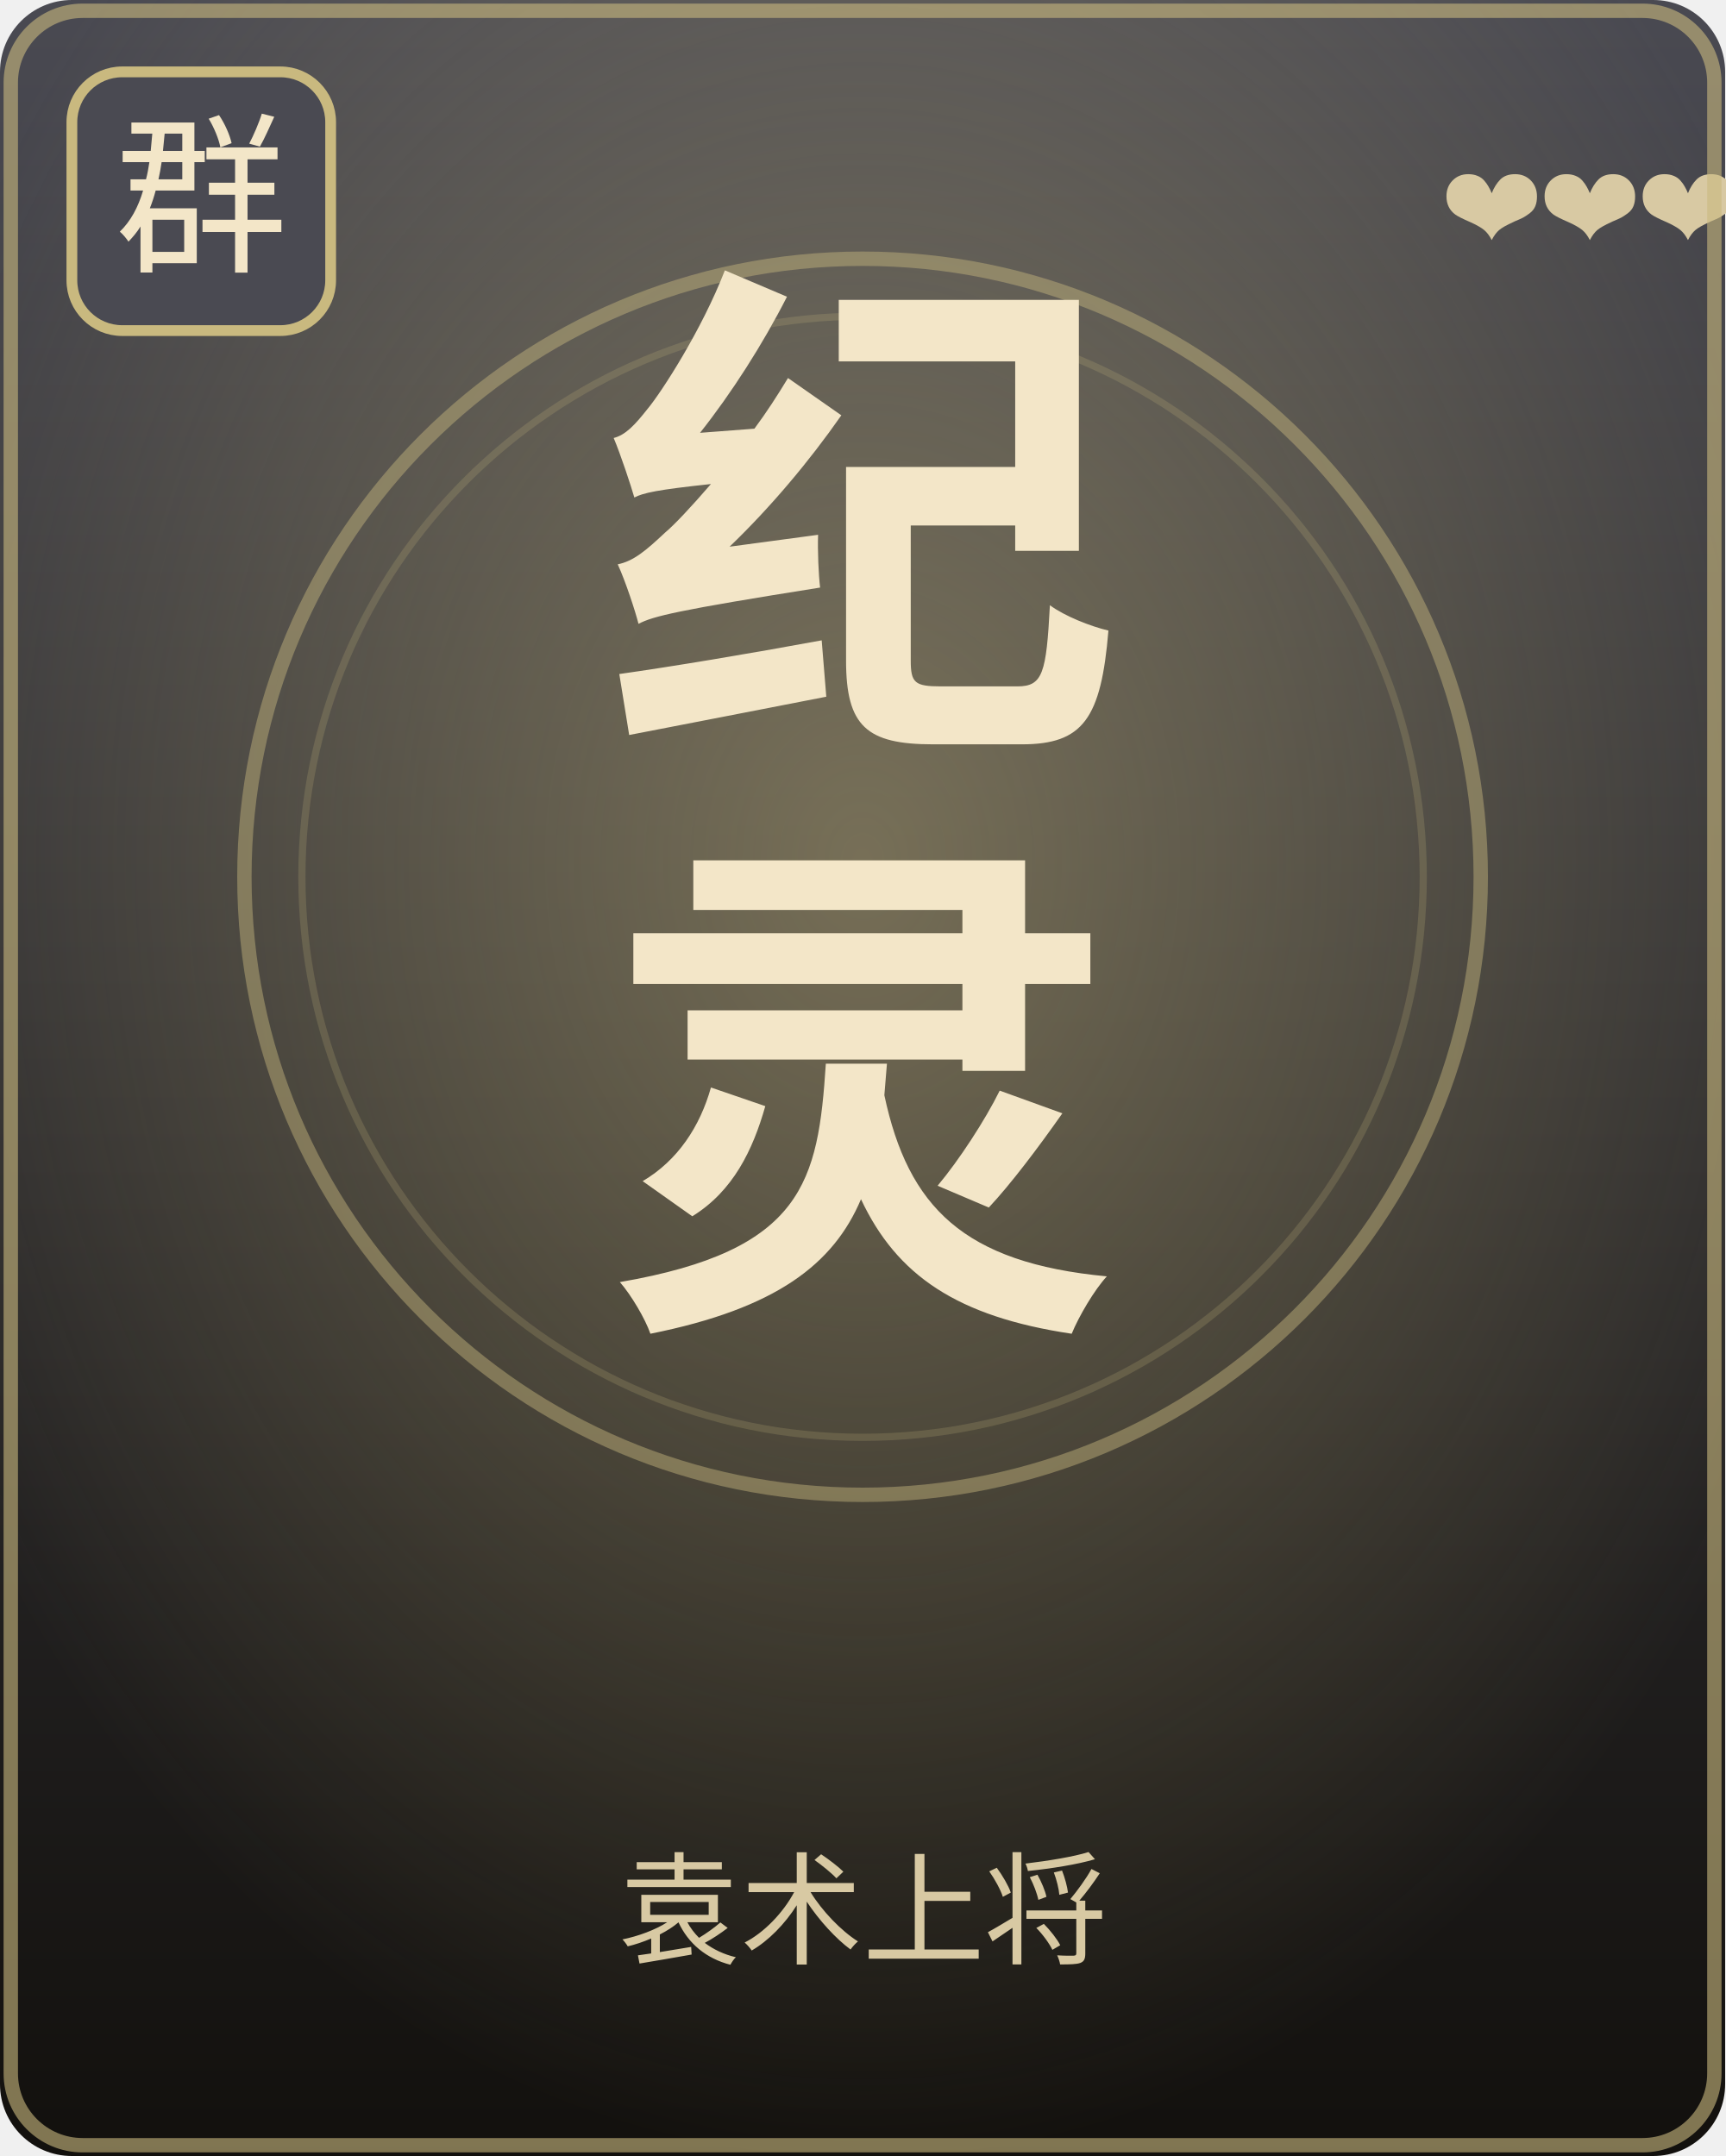
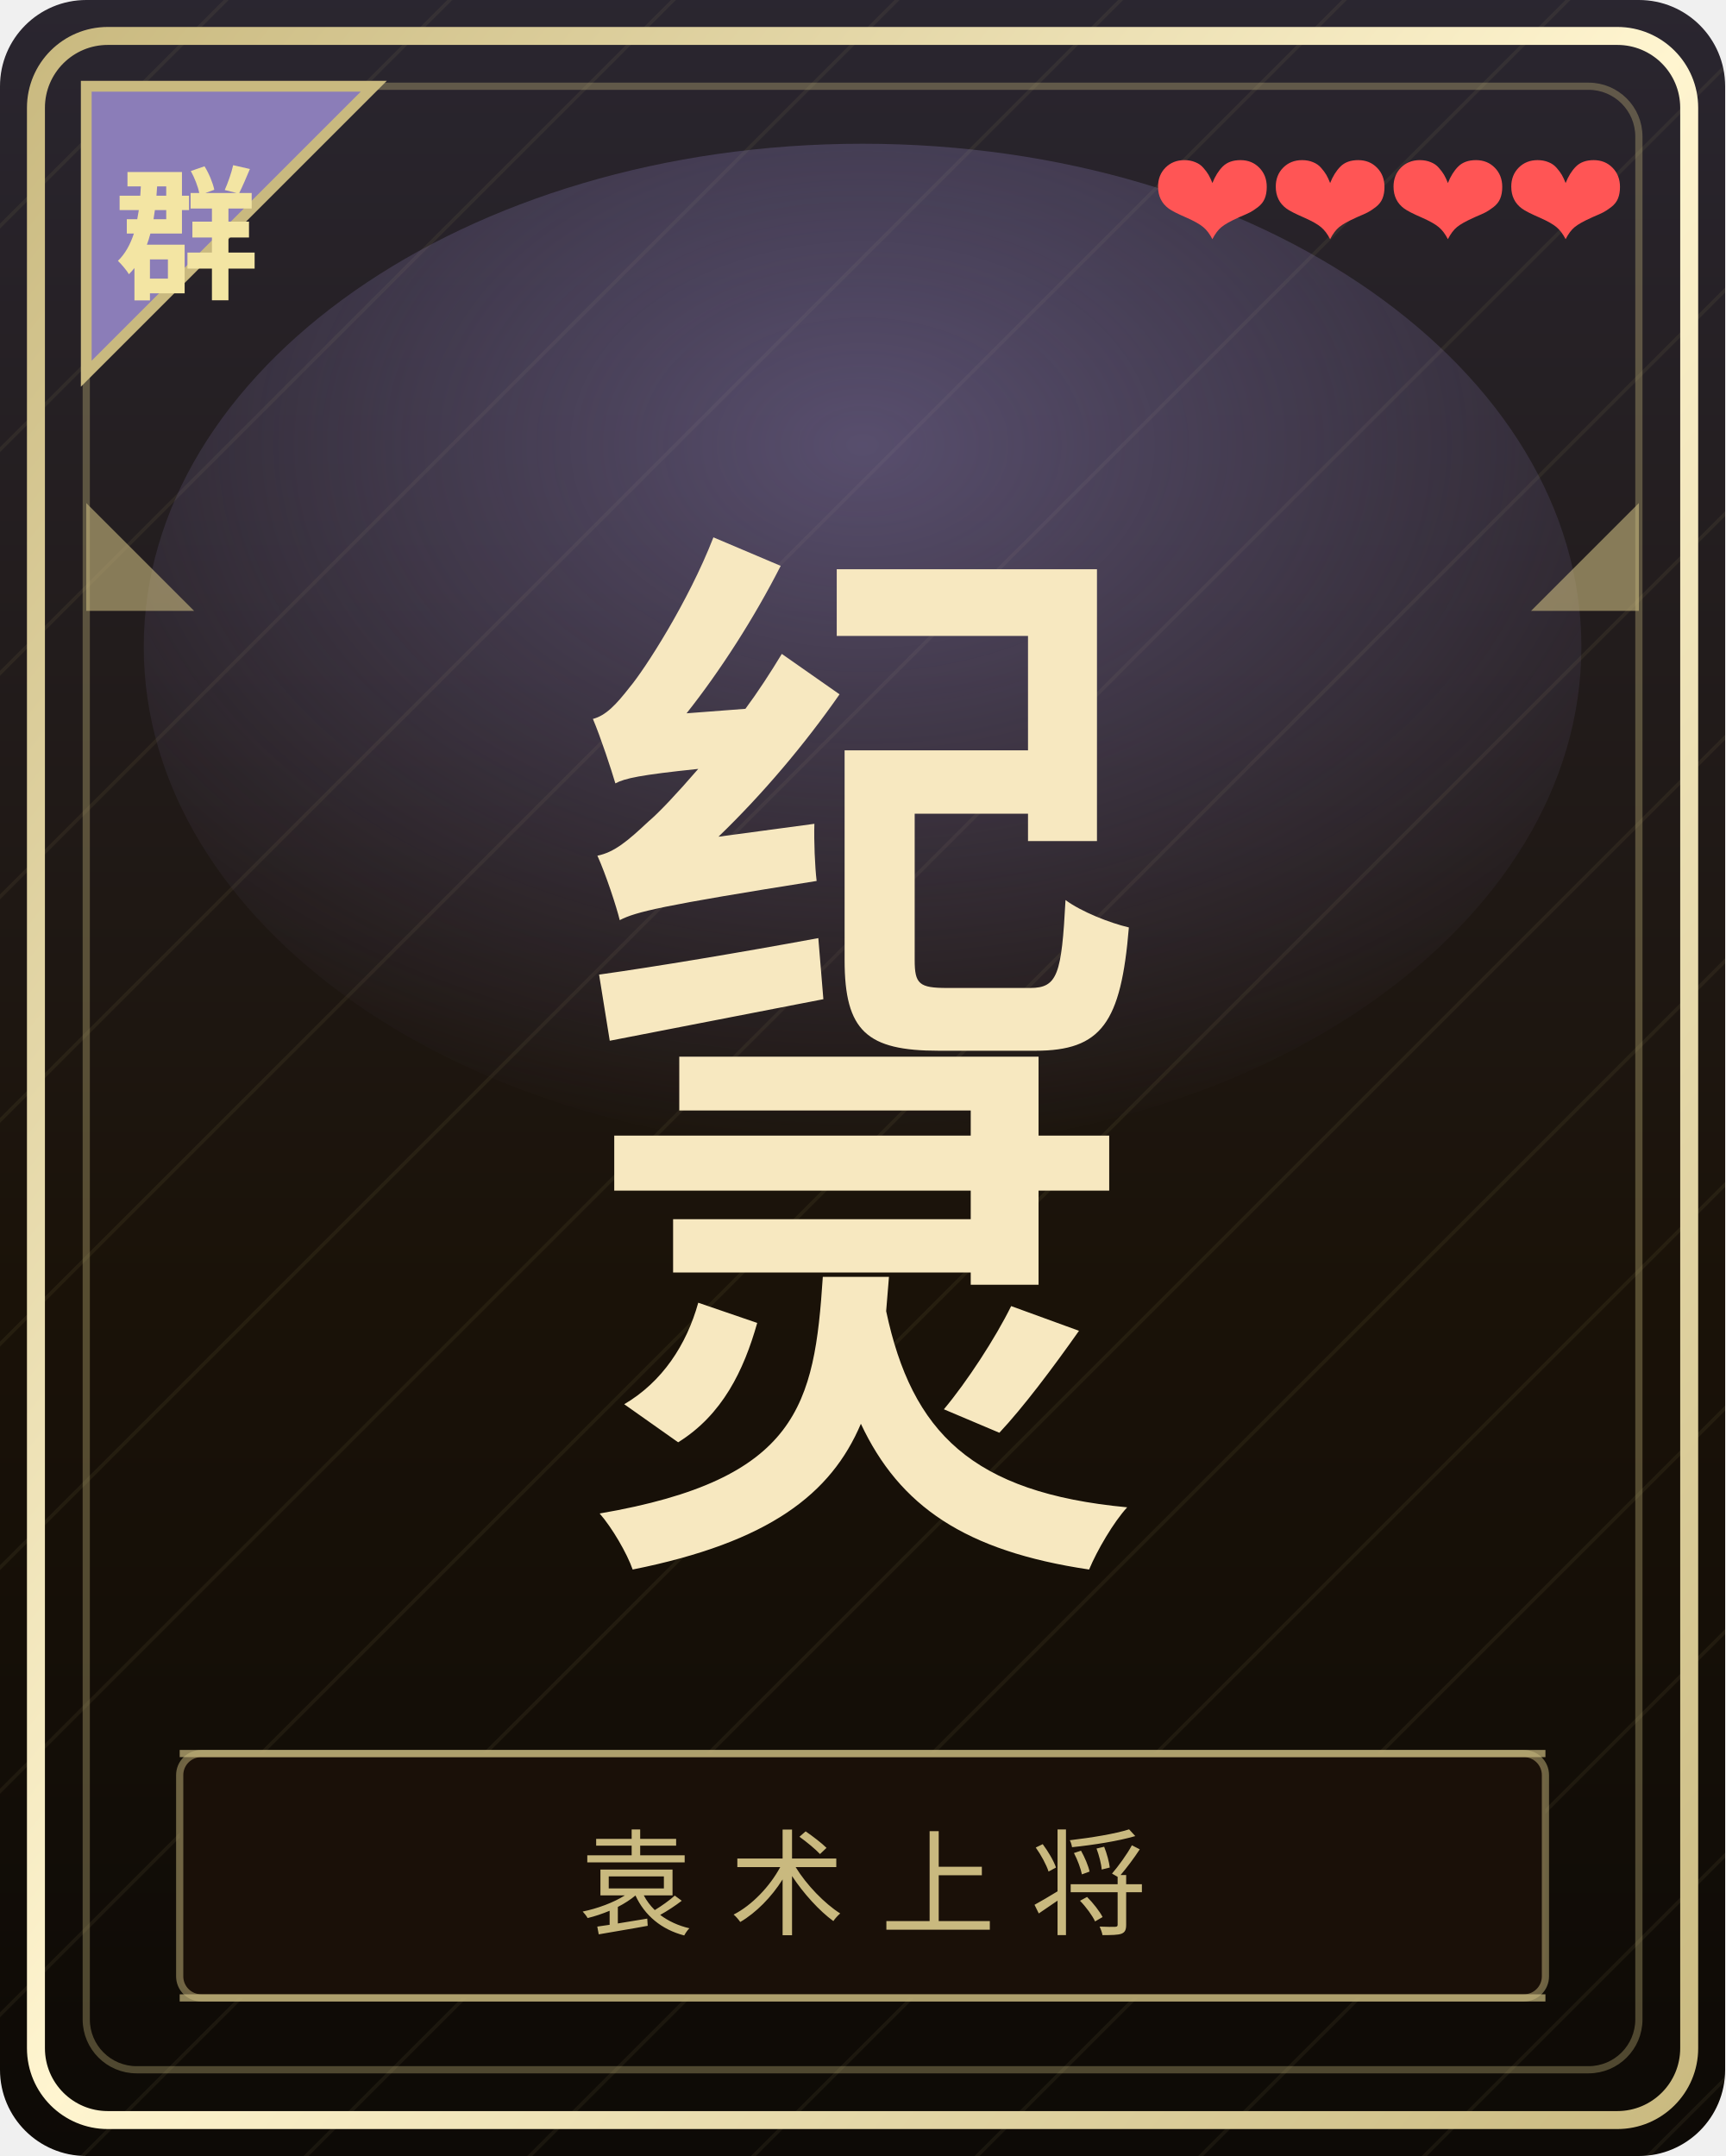
<svg xmlns="http://www.w3.org/2000/svg" width="240" height="300" viewBox="0 0 240 300">
  <defs>
    <linearGradient id="bg" x1="0" y1="0" x2="0" y2="1">
-       <stop offset="0" stop-color="#4a4a52" />
-       <stop offset="1" stop-color="#12100d" />
+       <stop offset="0" stop-color="#2a2630" />
+       <stop offset="0.6" stop-color="#1a1208" />
+       <stop offset="1" stop-color="#0d0a06" />
    </linearGradient>
-     <radialGradient id="glow" cx="0.5" cy="0.4" r="0.6">
-       <stop offset="0" stop-color="#c9b97f" stop-opacity="0.45" />
-       <stop offset="1" stop-color="#c9b97f" stop-opacity="0" />
+     <linearGradient id="frame" x1="0" y1="0" x2="1" y2="1">
+       <stop offset="0" stop-color="#c9b97f" />
+       <stop offset="0.5" stop-color="#fff5d0" />
+       <stop offset="1" stop-color="#c9b97f" />
+     </linearGradient>
+     <radialGradient id="glow" cx="0.5" cy="0.3" r="0.7">
+       <stop offset="0" stop-color="#8b7db8" stop-opacity="0.5" />
+       <stop offset="1" stop-color="#8b7db8" stop-opacity="0" />
    </radialGradient>
-     <style>
-       .name { font-family: 'STKaiti','KaiTi','STSong',serif; fill: #f3e6c8; text-anchor: middle; font-weight: bold; }
-       .sub { font-family: 'STKaiti','KaiTi','STSong',serif; fill: #d8c9a3; text-anchor: middle; }
-     </style>
+     <pattern id="bgPattern" patternUnits="userSpaceOnUse" width="22" height="22" patternTransform="rotate(45)">
+       <line x1="0" y1="0" x2="0" y2="22" stroke="#c9b97f" stroke-opacity="0.07" stroke-width="1" />
+     </pattern>
  </defs>
-   <rect width="240" height="300" rx="10" fill="url(#bg)" />
-   <rect width="240" height="300" rx="10" fill="url(#glow)" />
-   <circle cx="120" cy="122" r="86" fill="none" stroke="#c9b97f" stroke-opacity="0.45" stroke-width="2" />
-   <circle cx="120" cy="122" r="78" fill="none" stroke="#c9b97f" stroke-opacity="0.2" stroke-width="1" />
-   <rect x="10" y="10" width="36" height="36" rx="7" fill="#4a4a52" stroke="#c9b97f" stroke-width="1.5" />
-   <text x="28" y="36" font-size="24" class="sub" fill="#fff" text-anchor="middle" style="fill:#f3e6c8">群</text>
-   <text x="228" y="34" font-size="15" class="sub" text-anchor="end">❤❤❤❤</text>
-   <text x="120" y="99.04" class="name" font-size="72">纪</text>
-   <text x="120" y="179.04" class="name" font-size="72">灵</text>
-   <text x="120" y="272" font-size="17" class="sub">袁术上将</text>
-   <rect x="1.5" y="1.5" width="237" height="297" rx="10" fill="none" stroke="#c9b97f" stroke-opacity="0.6" stroke-width="2" />
+   <rect width="240" height="300" rx="12" fill="url(#bg)" />
+   <rect width="240" height="300" rx="12" fill="url(#bgPattern)" />
+   <ellipse cx="120" cy="90" rx="100" ry="70" fill="url(#glow)" />
+   <rect x="5" y="5" width="230" height="290" rx="10" fill="none" stroke="url(#frame)" stroke-width="2.5" />
+   <rect x="12" y="12" width="216" height="276" rx="7" fill="none" stroke="#c9b97f" stroke-opacity="0.35" stroke-width="1" />
+   <polygon points="12,12 52,12 12,52" fill="#8b7db8" stroke="#c9b97f" stroke-width="1.5" />
+   <text x="26" y="40" font-size="20" text-anchor="middle" font-family="STKaiti,KaiTi,serif" font-weight="bold" fill="#f3e5a3">群</text>
+   <text x="226" y="34" font-size="18" text-anchor="end" fill="#ff5555">❤❤❤❤</text>
+   <text x="120" y="141.3" text-anchor="middle" font-size="78" font-family="STKaiti,KaiTi,STSong,serif" font-weight="bold" fill="#f7e8c0" style="text-shadow:0 2px 8px rgba(0,0,0,.7);letter-spacing:3px">纪</text>
+   <text x="120" y="211.3" text-anchor="middle" font-size="78" font-family="STKaiti,KaiTi,STSong,serif" font-weight="bold" fill="#f7e8c0" style="text-shadow:0 2px 8px rgba(0,0,0,.7);letter-spacing:3px">灵</text>
+   <rect x="25" y="244" width="190" height="34" rx="3" fill="#1a1008" stroke="#c9b97f" stroke-opacity="0.5" />
+   <line x1="25" y1="244" x2="215" y2="244" stroke="#c9b97f" stroke-opacity="0.7" />
+   <line x1="25" y1="278" x2="215" y2="278" stroke="#c9b97f" stroke-opacity="0.7" />
+   <text x="120" y="268" text-anchor="middle" font-size="16" font-family="STKaiti,KaiTi,STSong,serif" letter-spacing="5px" fill="#c9b97f">袁术上将</text>
+   <path d="M12 70 L12 85 L27 85 Z" fill="#c9b97f" opacity="0.6" />
+   <path d="M228 70 L228 85 L213 85 Z" fill="#c9b97f" opacity="0.6" />
</svg>
